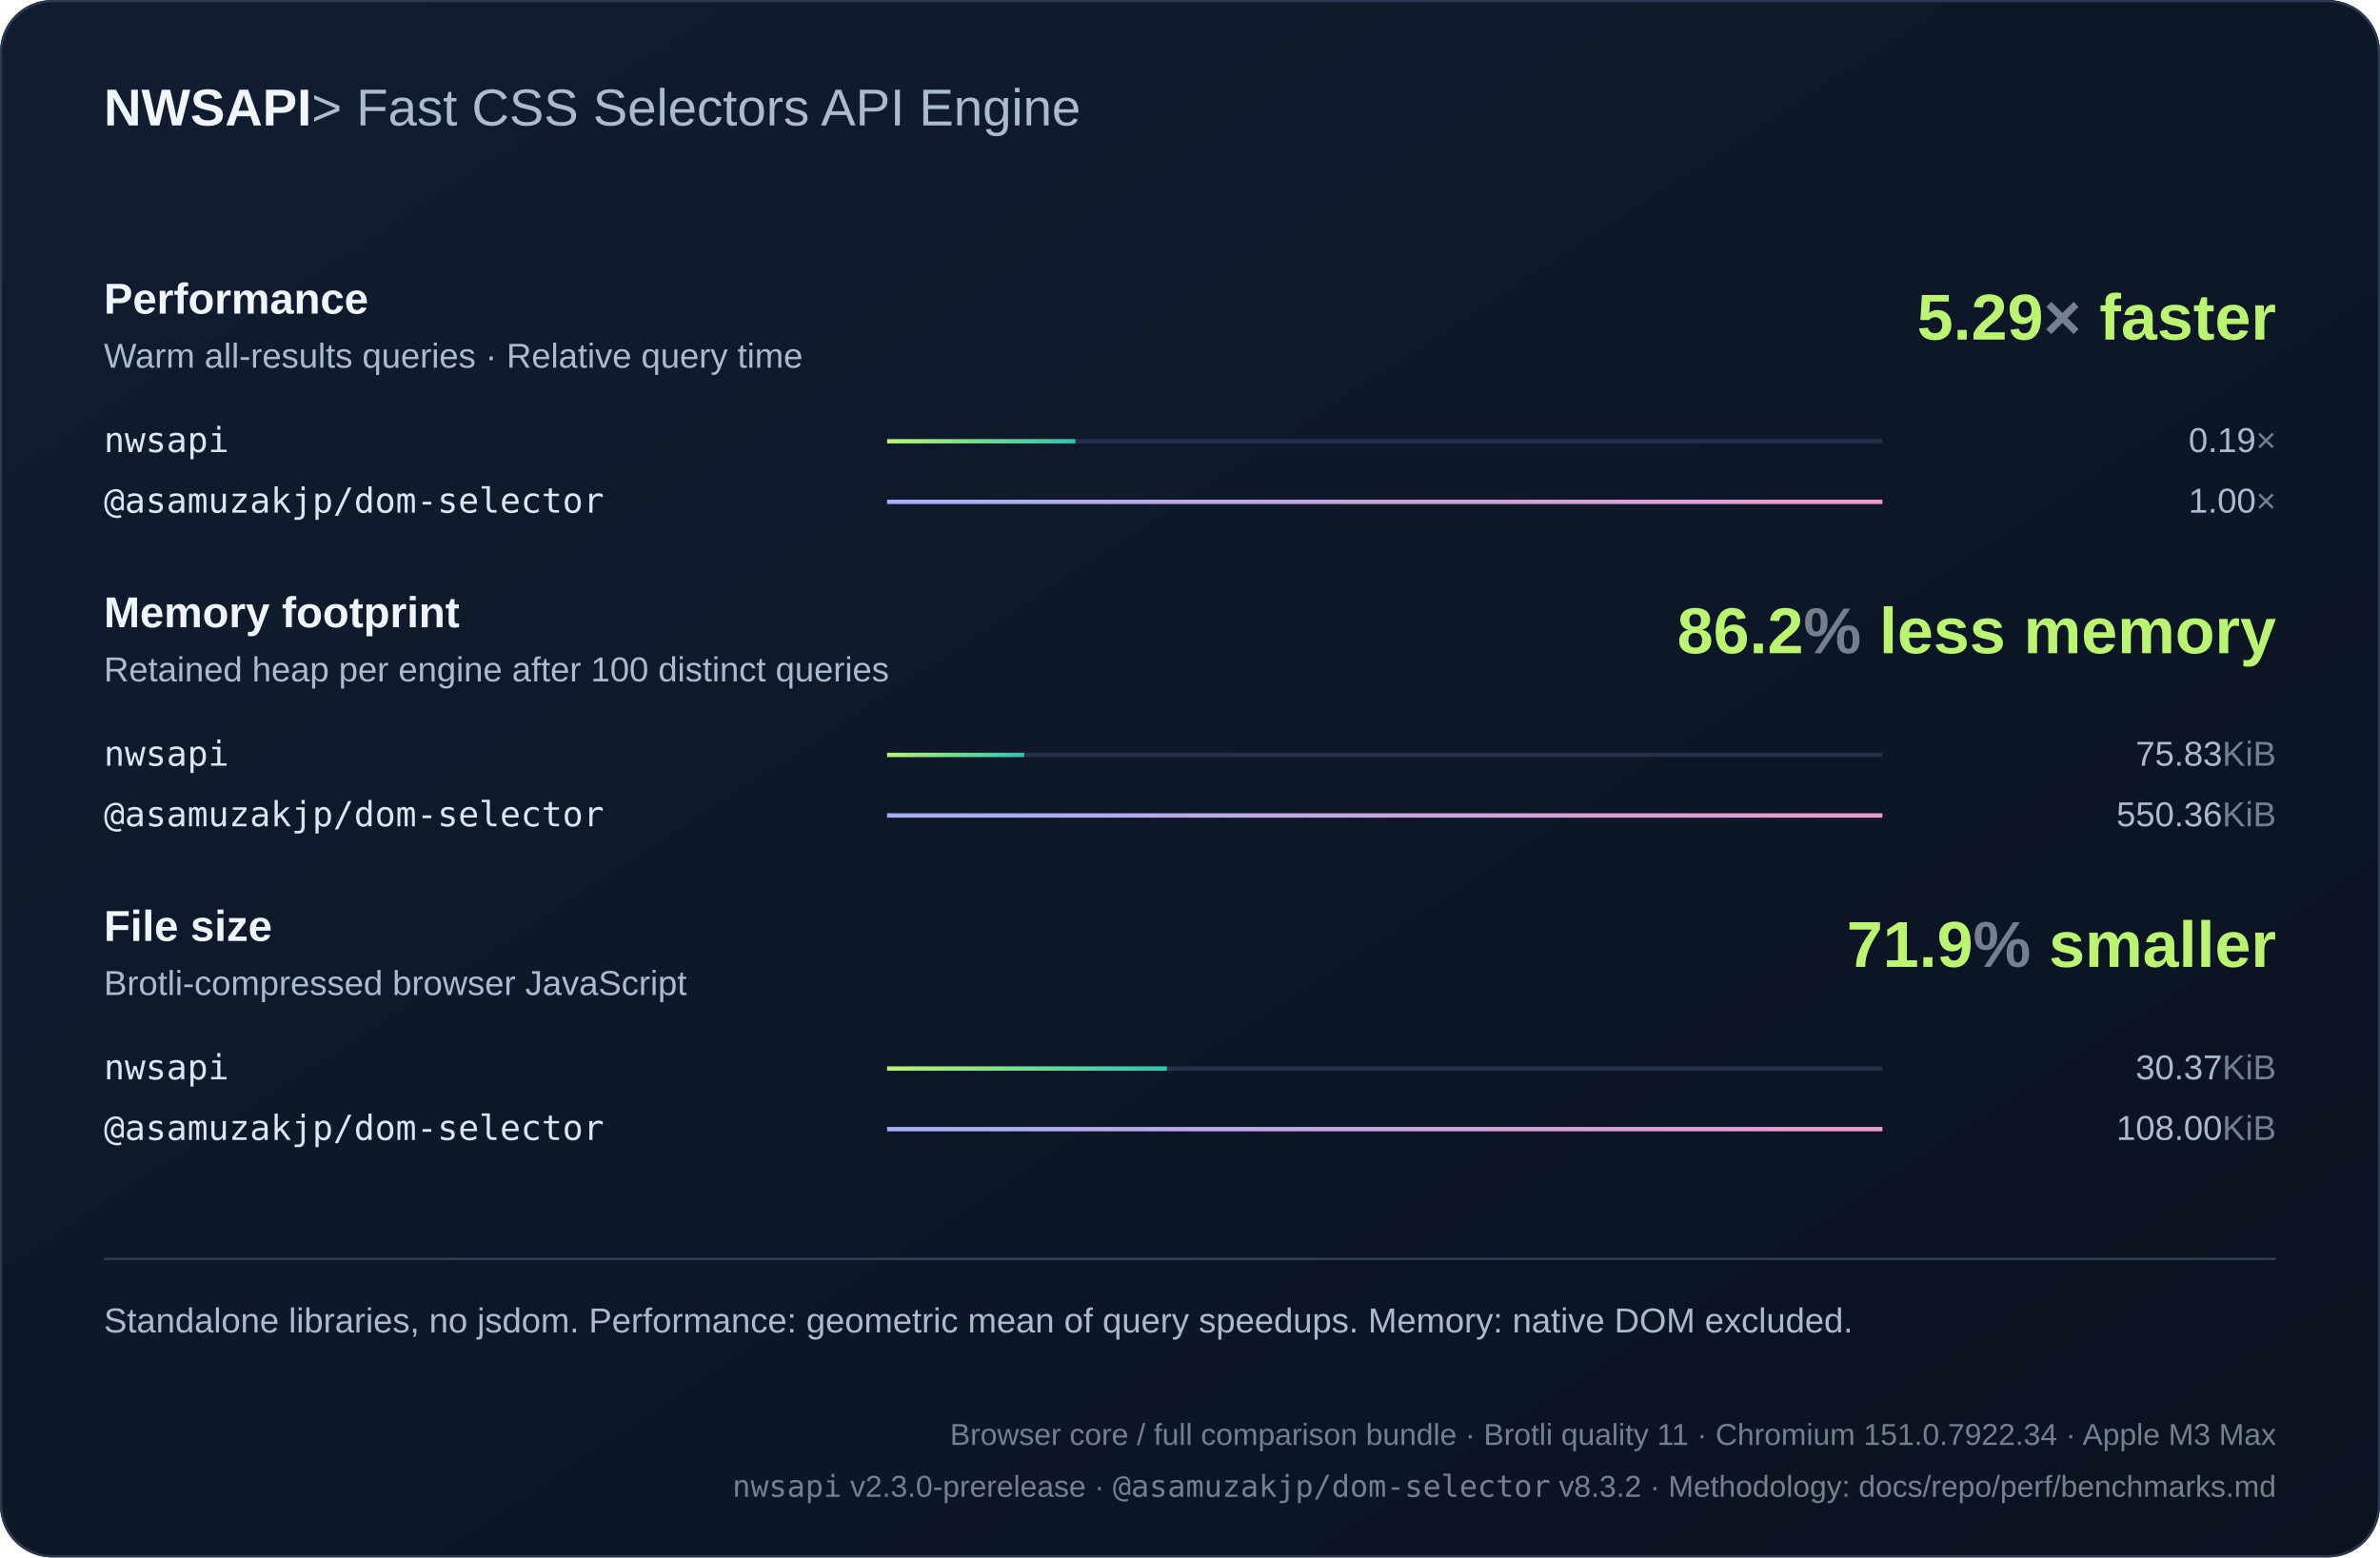
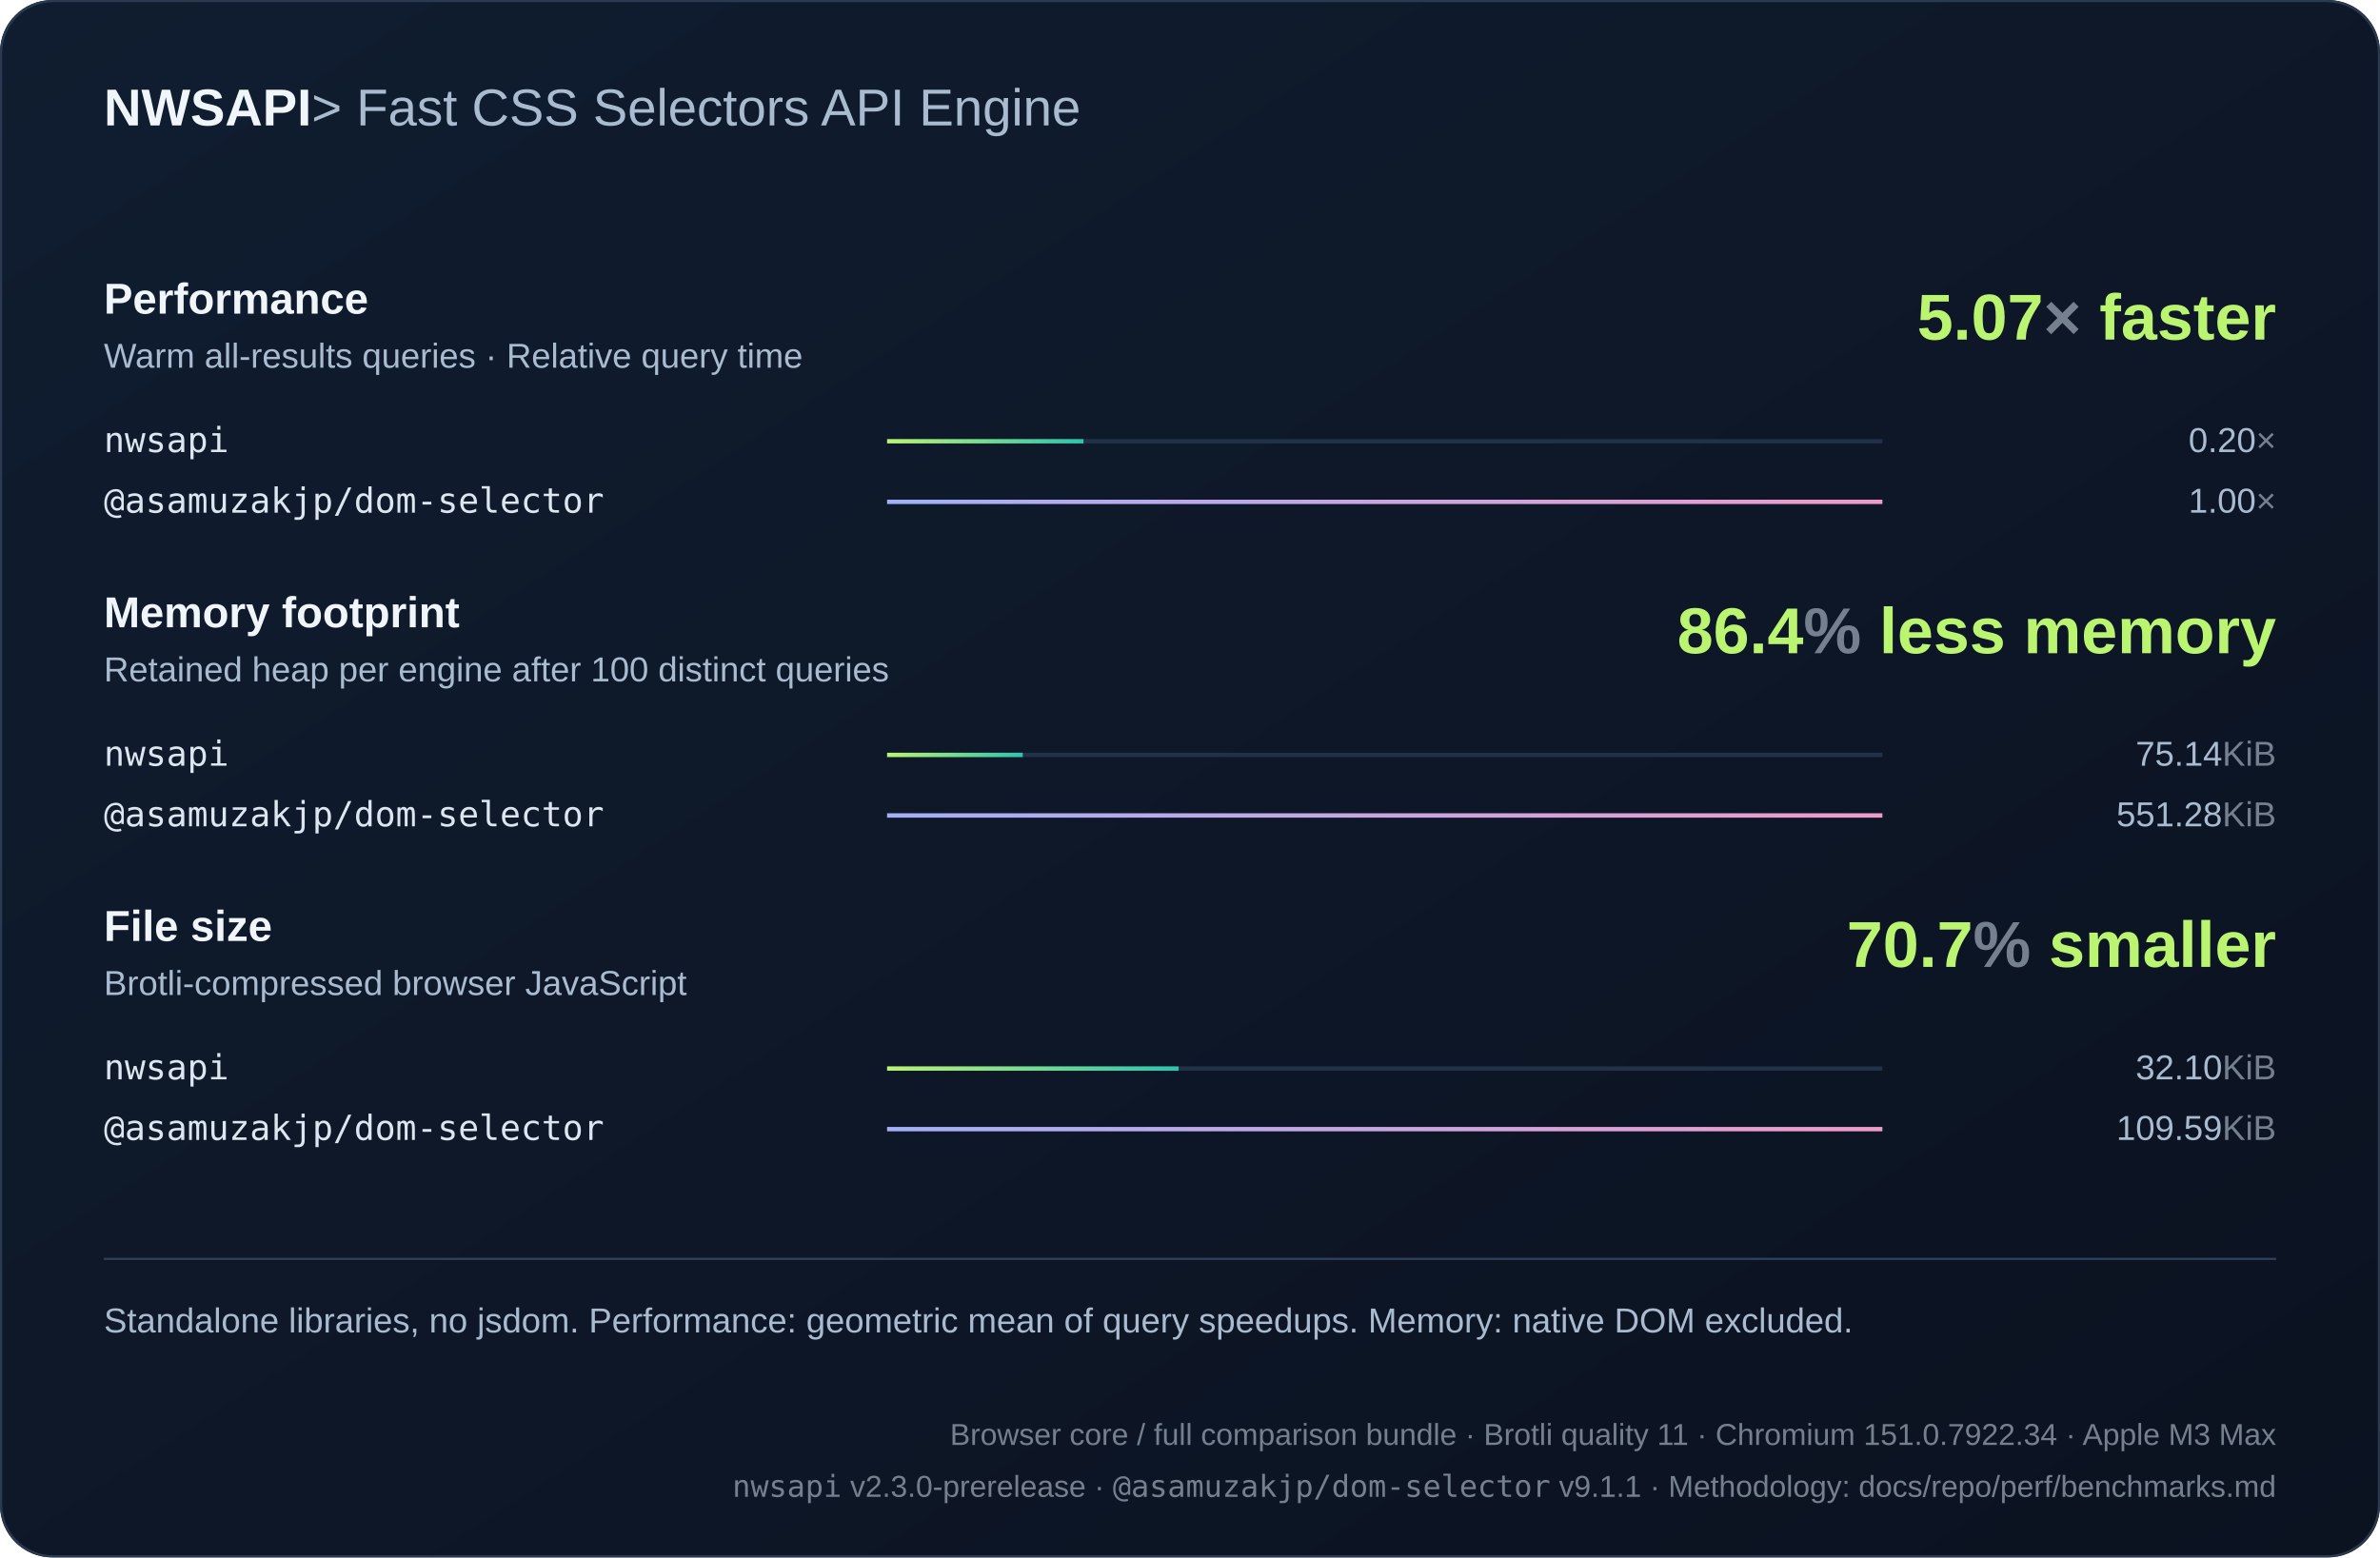
<svg xmlns="http://www.w3.org/2000/svg" width="1100" height="720" viewBox="0 0 1100 720" role="img">
  <defs>
    <linearGradient id="bg" x2="1" y2="1">
      <stop stop-color="#101d30" />
      <stop offset="1" stop-color="#0b1220" />
    </linearGradient>
    <linearGradient id="series0">
      <stop stop-color="#baf471" />
      <stop offset="1" stop-color="#2bc5ae" />
    </linearGradient>
    <linearGradient id="series1">
      <stop stop-color="#a4aff7" />
      <stop offset="1" stop-color="#ef9bc9" />
    </linearGradient>
    <linearGradient id="series2">
      <stop stop-color="#80d7ff" />
      <stop offset="1" stop-color="#739be8" />
    </linearGradient>
  </defs>
  <style>text{font-family:Arial,Helvetica,sans-serif;fill:#f0f5fa}
.muted{fill:#aabbd0;font:16px Arial,Helvetica,sans-serif}
.code{font:18px Consolas,Menlo,monospace;fill:#dce6f1}
.note .code{font:16px Consolas,Menlo,monospace}
.metadata,.metadata .code{fill:#75808e;font-size:14px}
.chart-title{font-size:24px;font-weight:700}
.unit{fill:#75808e}
.package{font-family:Consolas,Menlo,monospace}
.comparison{font-size:14px;font-variant-numeric:tabular-nums}
.tick{fill:#aabbd0;font-size:12px}
.time{fill:#aabbd0;font-size:13px;font-variant-numeric:tabular-nums}
.tagline{fill:#aabbd0;font-weight:400}.metric-title{font-size:20px;font-weight:700}.engine{font-size:16px}.headline{font-size:30px;font-weight:700;fill:#baf471}</style>
  <rect width="1100" height="720" rx="24" fill="url(#bg)" />
  <rect x=".5" y=".5" width="1099" height="719" rx="24" fill="none" stroke="#2b3a50" />
  <text x="48" y="58" class="chart-title">NWSAPI<tspan class="tagline"> &gt; Fast CSS Selectors API Engine</tspan>
  </text>
  <text x="48" y="145" class="metric-title">Performance</text>
  <text x="48" y="170" class="muted">Warm all-results queries · Relative query time</text>
-   <text x="1052" y="157" text-anchor="end" class="headline">5.29<tspan class="unit">×</tspan> faster</text>
+   <text x="1052" y="157" text-anchor="end" class="headline">5.07<tspan class="unit">×</tspan> faster</text>
  <g>
    <text x="48" y="209" class="code engine">nwsapi</text>
    <path d="M410 204h460" stroke="#223048" stroke-width="2" />
-     <rect x="410" y="203" width="87.02" height="2" fill="url(#series0)" />
-     <text x="1052" y="209" text-anchor="end" class="muted">0.19<tspan class="unit">×</tspan>
+     <rect x="410" y="203" width="90.766" height="2" fill="url(#series0)" />
+     <text x="1052" y="209" text-anchor="end" class="muted">0.20<tspan class="unit">×</tspan>
    </text>
  </g>
  <g>
    <text x="48" y="237" class="code engine">@asamuzakjp/dom-selector</text>
    <path d="M410 232h460" stroke="#223048" stroke-width="2" />
    <rect x="410" y="231" width="460" height="2" fill="url(#series1)" />
    <text x="1052" y="237" text-anchor="end" class="muted">1.00<tspan class="unit">×</tspan>
    </text>
  </g>
  <text x="48" y="290" class="metric-title">Memory footprint</text>
  <text x="48" y="315" class="muted">Retained heap per engine after 100 distinct queries</text>
-   <text x="1052" y="302" text-anchor="end" class="headline">86.2<tspan class="unit">%</tspan> less memory</text>
+   <text x="1052" y="302" text-anchor="end" class="headline">86.4<tspan class="unit">%</tspan> less memory</text>
  <g>
    <text x="48" y="354" class="code engine">nwsapi</text>
    <path d="M410 349h460" stroke="#223048" stroke-width="2" />
-     <rect x="410" y="348" width="63.379" height="2" fill="url(#series0)" />
-     <text x="1052" y="354" text-anchor="end" class="muted">75.83<tspan class="unit">KiB</tspan>
+     <rect x="410" y="348" width="62.699" height="2" fill="url(#series0)" />
+     <text x="1052" y="354" text-anchor="end" class="muted">75.14<tspan class="unit">KiB</tspan>
    </text>
  </g>
  <g>
    <text x="48" y="382" class="code engine">@asamuzakjp/dom-selector</text>
    <path d="M410 377h460" stroke="#223048" stroke-width="2" />
    <rect x="410" y="376" width="460" height="2" fill="url(#series1)" />
-     <text x="1052" y="382" text-anchor="end" class="muted">550.36<tspan class="unit">KiB</tspan>
+     <text x="1052" y="382" text-anchor="end" class="muted">551.28<tspan class="unit">KiB</tspan>
    </text>
  </g>
  <text x="48" y="435" class="metric-title">File size</text>
  <text x="48" y="460" class="muted">Brotli-compressed browser JavaScript</text>
-   <text x="1052" y="447" text-anchor="end" class="headline">71.9<tspan class="unit">%</tspan> smaller</text>
+   <text x="1052" y="447" text-anchor="end" class="headline">70.7<tspan class="unit">%</tspan> smaller</text>
  <g>
    <text x="48" y="499" class="code engine">nwsapi</text>
    <path d="M410 494h460" stroke="#223048" stroke-width="2" />
-     <rect x="410" y="493" width="129.341" height="2" fill="url(#series0)" />
-     <text x="1052" y="499" text-anchor="end" class="muted">30.37<tspan class="unit">KiB</tspan>
+     <rect x="410" y="493" width="134.731" height="2" fill="url(#series0)" />
+     <text x="1052" y="499" text-anchor="end" class="muted">32.10<tspan class="unit">KiB</tspan>
    </text>
  </g>
  <g>
    <text x="48" y="527" class="code engine">@asamuzakjp/dom-selector</text>
    <path d="M410 522h460" stroke="#223048" stroke-width="2" />
    <rect x="410" y="521" width="460" height="2" fill="url(#series1)" />
-     <text x="1052" y="527" text-anchor="end" class="muted">108.00<tspan class="unit">KiB</tspan>
+     <text x="1052" y="527" text-anchor="end" class="muted">109.59<tspan class="unit">KiB</tspan>
    </text>
  </g>
  <path d="M48 582h1004" stroke="#304159" />
  <text x="48" y="616" class="muted note">Standalone libraries, no jsdom. Performance: geometric mean of query speedups. Memory: native DOM excluded.</text>
  <text x="1052" y="668" text-anchor="end" class="muted note metadata">Browser core / full comparison bundle · Brotli quality 11 · Chromium 151.0.7922.34 · Apple M3 Max</text>
  <text x="1052" y="692" text-anchor="end" class="muted note metadata">
-     <tspan class="package">nwsapi</tspan> v2.3.0-prerelease · <tspan class="package">@asamuzakjp/dom-selector</tspan> v8.3.2 · Methodology: docs/repo/perf/benchmarks.md</text>
+     <tspan class="package">nwsapi</tspan> v2.3.0-prerelease · <tspan class="package">@asamuzakjp/dom-selector</tspan> v9.1.1 · Methodology: docs/repo/perf/benchmarks.md</text>
</svg>
